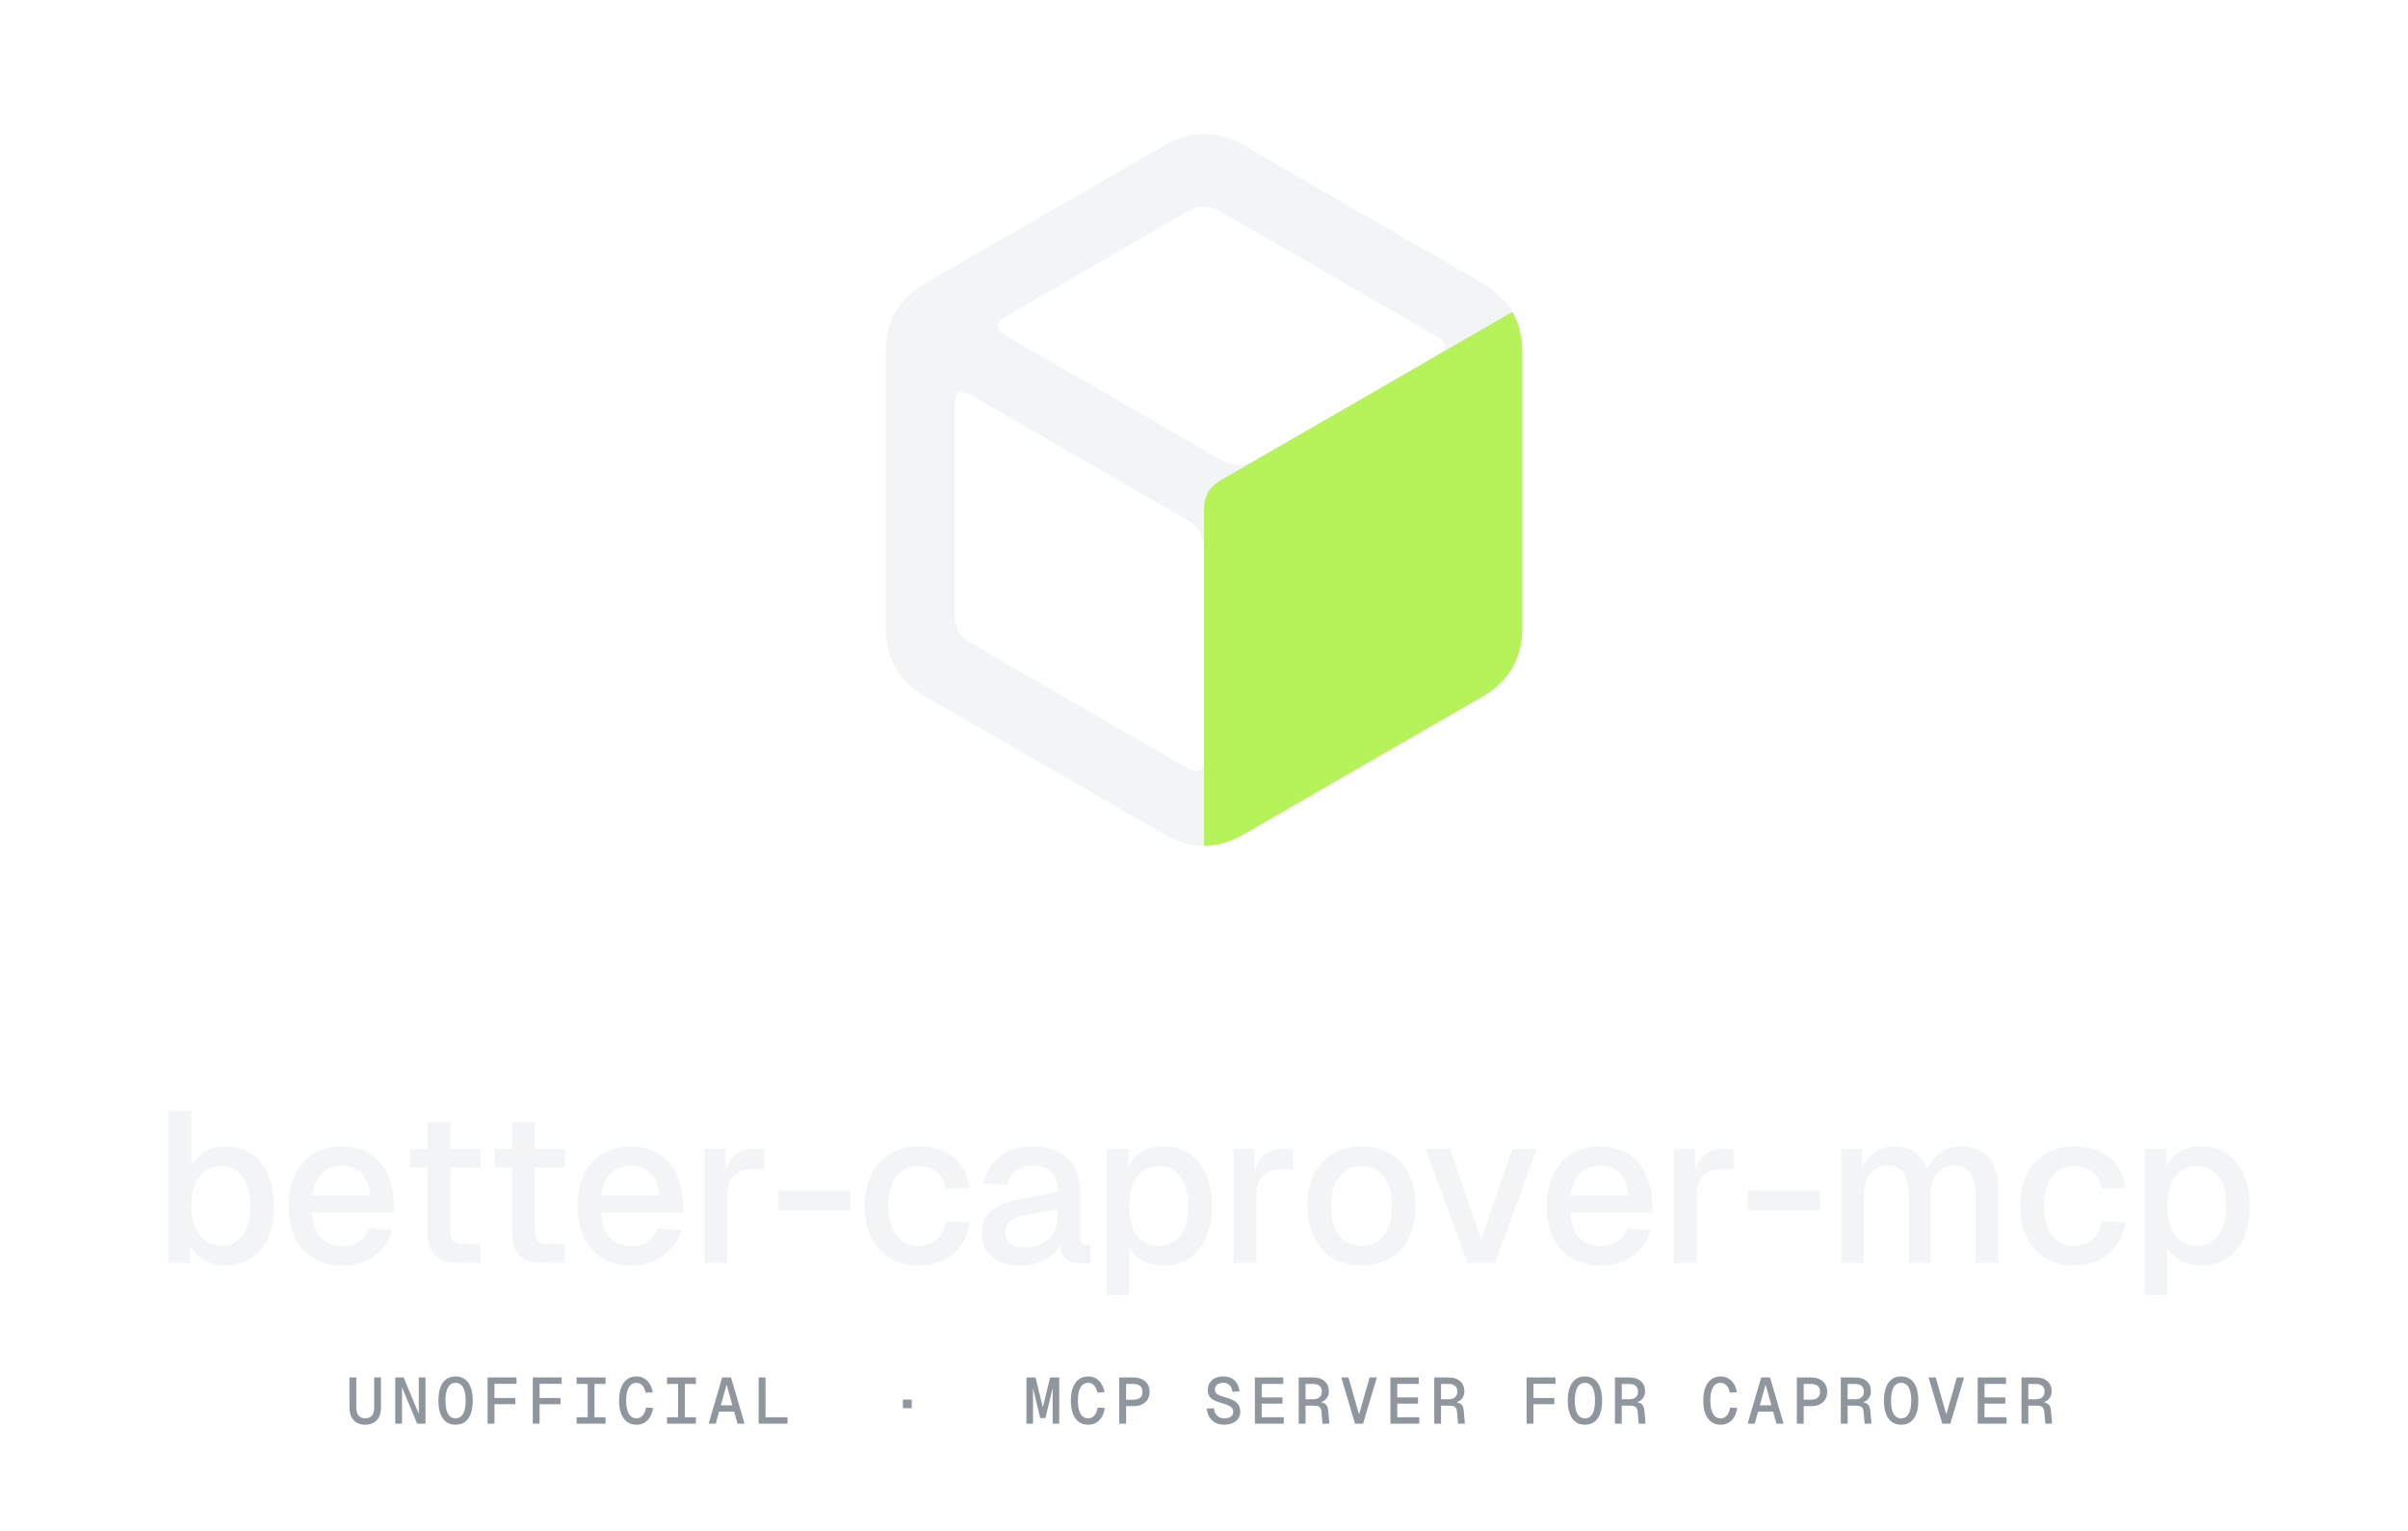
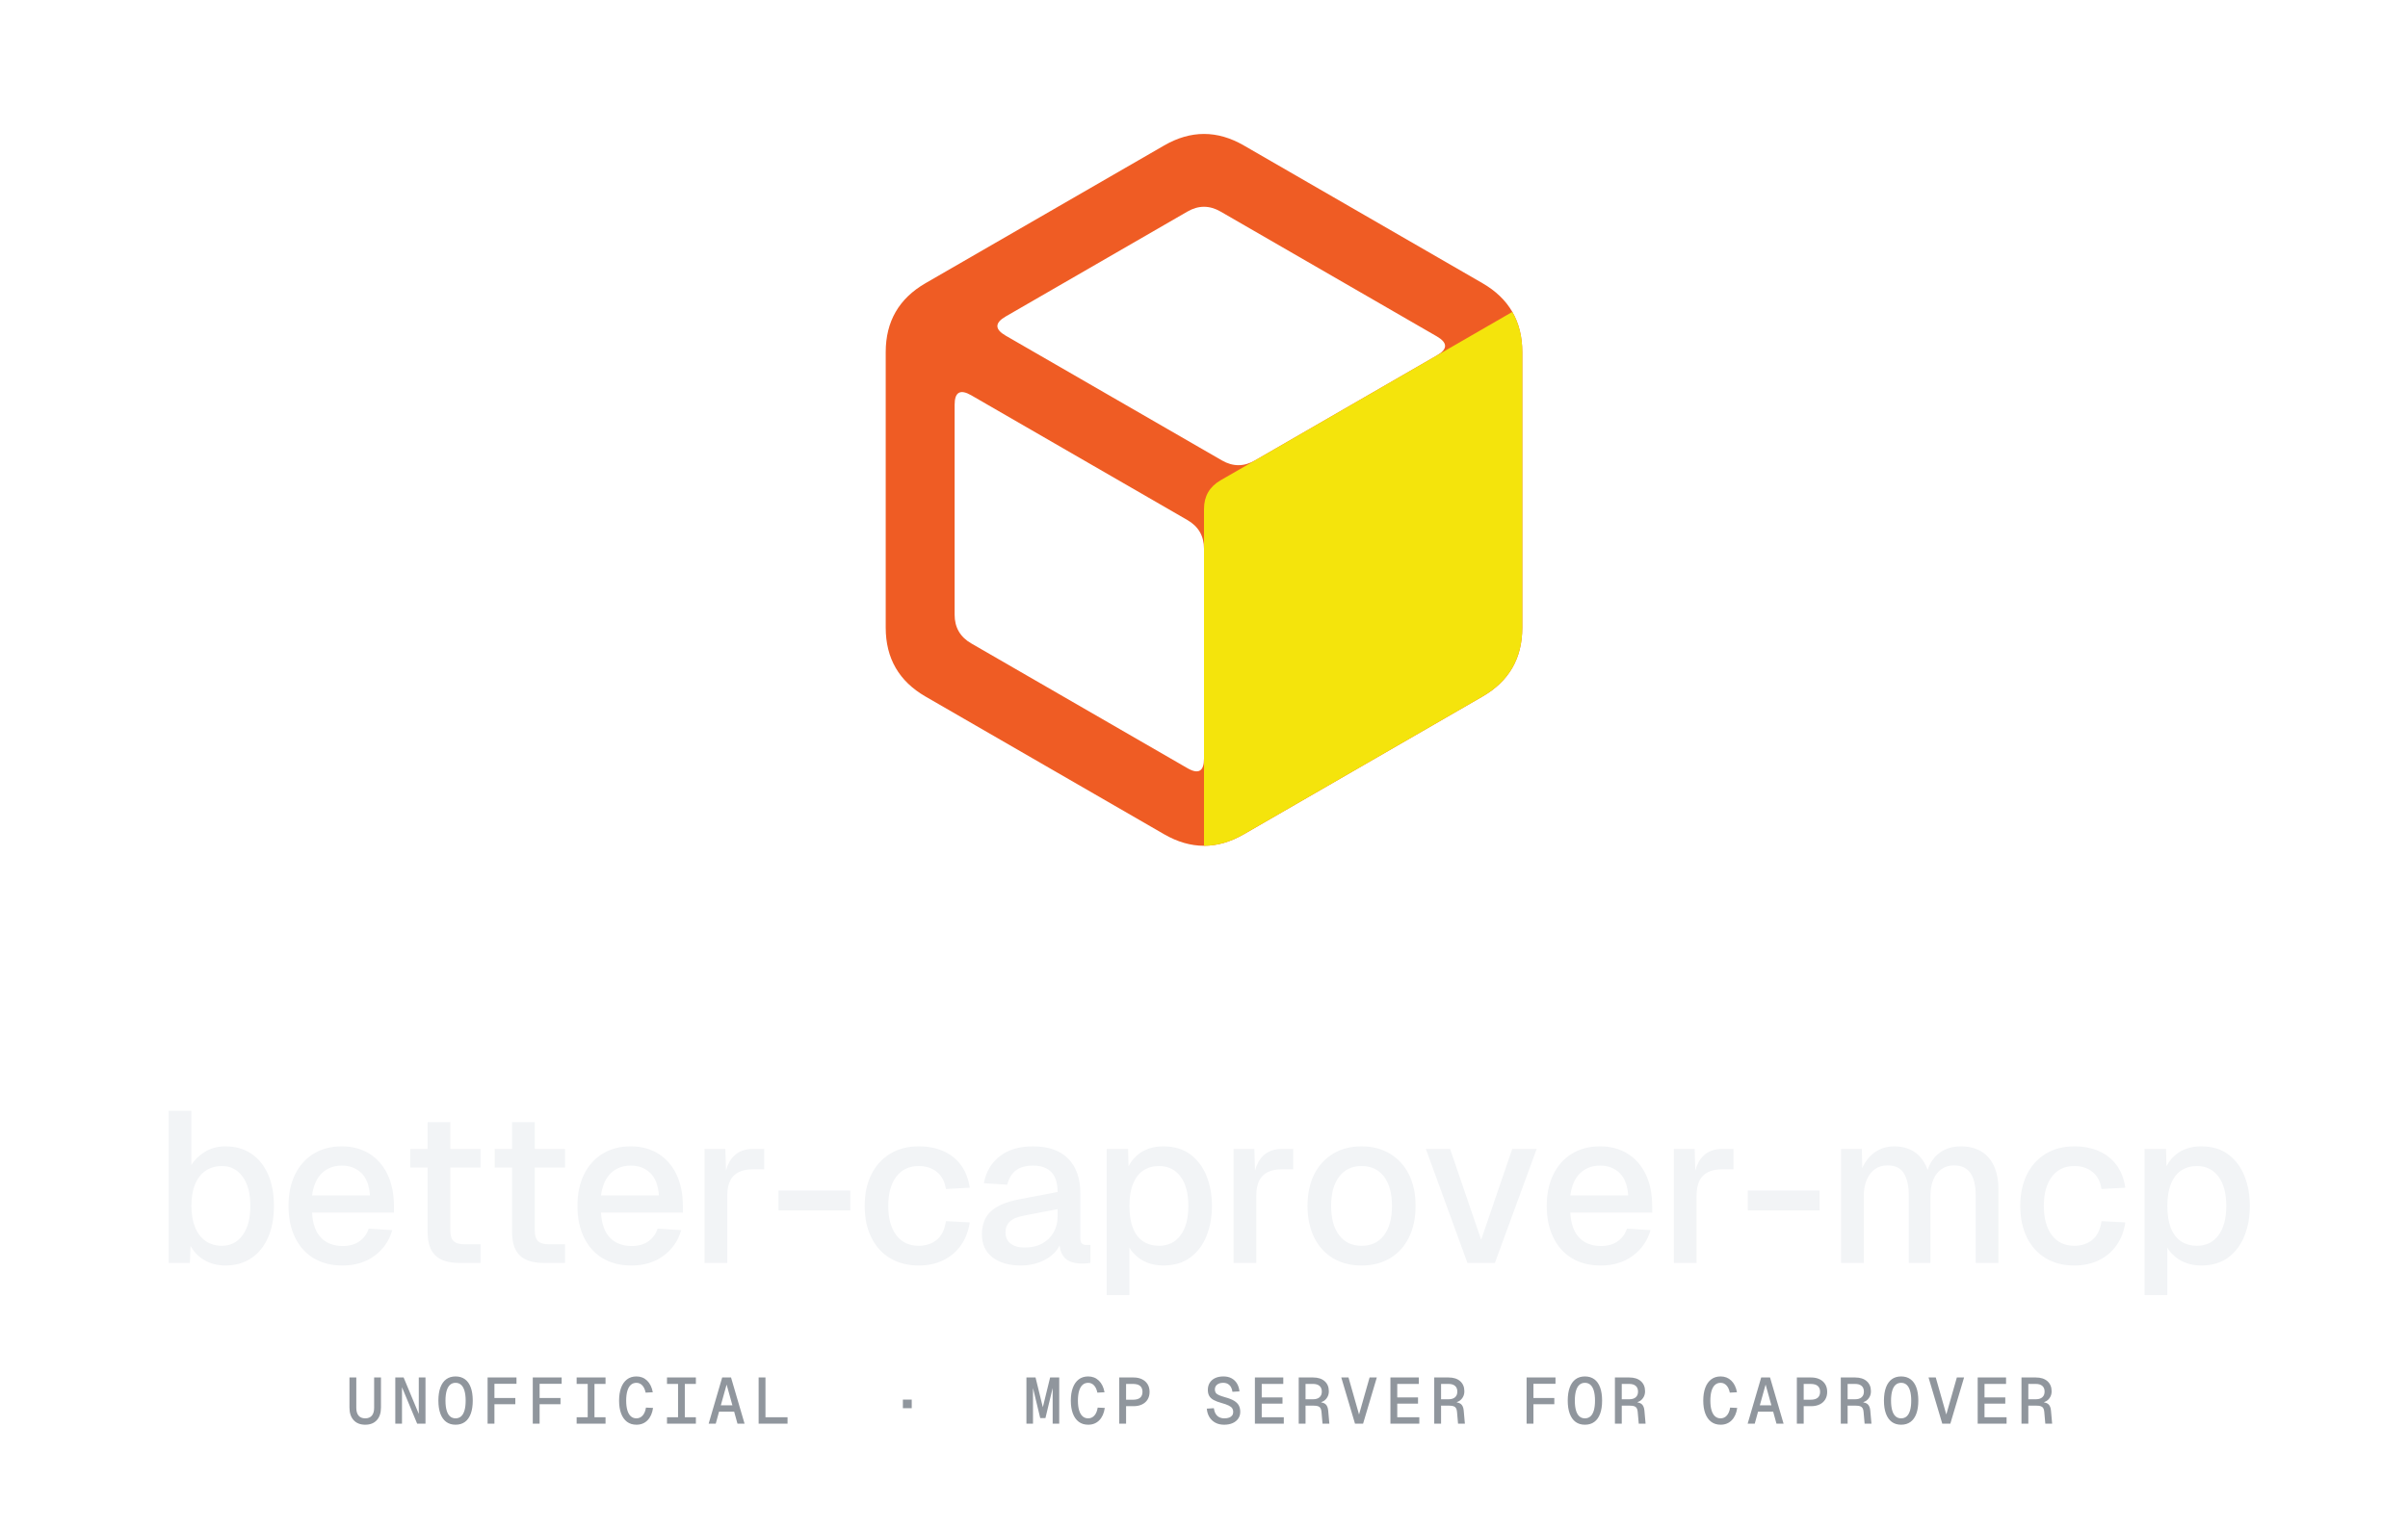
<svg xmlns="http://www.w3.org/2000/svg" viewBox="0 0 629 400" role="img" aria-label="better-caprover-mcp">
  <g id="icone" transform="translate(186.5 0)">
-     <path d="M117.61 38Q128 32 138.39 38L200.75 74Q211.14 80 211.14 92V164Q211.14 176 200.75 182L138.39 218Q128 224 117.61 218L55.25 182Q44.86 176 44.86 164V92Q44.86 80 55.25 74ZM62.86 105.78V160.61Q62.86 165.61 67.19 168.11L123.67 200.72Q125.83 201.97 126.92 201.34Q128 200.72 128 198.22V143.39Q128 138.39 123.67 135.89L67.19 103.28Q65.03 102.03 63.94 102.66Q62.86 103.28 62.86 105.78ZM76.19 87.7 132.67 120.3Q137 122.8 141.33 120.3L188.81 92.89Q190.97 91.64 190.97 90.39Q190.97 89.14 188.81 87.89L132.33 55.28Q128 52.78 123.67 55.28L76.19 82.7Q74.03 83.95 74.03 85.2Q74.03 86.45 76.19 87.7Z" fill="#F2F4F6" fill-rule="evenodd" />
-     <path d="M128 133Q128 128 132.33 125.5L208.54 81.5Q211.14 86 211.14 92V164Q211.14 176 200.75 182L138.39 218L138.38 218.01Q133.19 221 128 221Z" fill="#B6F259" />
+     <path d="M117.61 38Q128 32 138.39 38L200.75 74Q211.14 80 211.14 92V164Q211.14 176 200.75 182L138.39 218Q128 224 117.61 218L55.25 182Q44.86 176 44.86 164V92Q44.86 80 55.25 74ZM62.86 105.78V160.61Q62.86 165.61 67.19 168.11L123.67 200.72Q125.83 201.97 126.92 201.34Q128 200.72 128 198.22V143.39Q128 138.39 123.67 135.89L67.19 103.28Q65.03 102.03 63.94 102.66Q62.86 103.28 62.86 105.78ZM76.19 87.7 132.67 120.3Q137 122.8 141.33 120.3L188.81 92.89Q190.97 91.64 190.97 90.39Q190.97 89.14 188.81 87.89L132.33 55.28Q128 52.78 123.67 55.28L76.19 82.7Q74.03 83.95 74.03 85.2Q74.03 86.45 76.19 87.7Z" fill="#EF5C24" fill-rule="evenodd" />
+     <path d="M128 133Q128 128 132.33 125.5L208.54 81.5Q211.14 86 211.14 92V164Q211.14 176 200.75 182L138.39 218L138.38 218.01Q133.19 221 128 221Z" fill="#F4E40C" />
  </g>
  <g id="palavra">
    <path d="M58.898 330.672Q55.818 330.672 53.438 329.3Q51.058 327.928 49.77 325.52L49.602 330.0H44.058V290.24H49.994V304.408Q51.17 302.448 53.494 300.992Q55.818 299.536 58.898 299.536Q62.762 299.536 65.618 301.44Q68.474 303.344 70.014 306.844Q71.554 310.344 71.554 315.104Q71.554 319.864 70.014 323.364Q68.474 326.864 65.618 328.768Q62.762 330.672 58.898 330.672ZM57.946 325.52Q61.362 325.52 63.378 322.748Q65.394 319.976 65.394 315.104Q65.394 310.232 63.378 307.46Q61.362 304.688 58.002 304.688Q55.482 304.688 53.69 305.92Q51.898 307.152 50.946 309.476Q49.994 311.8 49.994 315.104Q49.994 318.296 50.946 320.648Q51.898 323.0 53.69 324.26Q55.482 325.52 57.946 325.52ZM89.47 330.672Q85.102 330.672 81.938 328.768Q78.774 326.864 77.066 323.336Q75.358 319.808 75.358 315.104Q75.358 310.4 77.066 306.9Q78.774 303.4 81.91 301.468Q85.046 299.536 89.302 299.536Q93.334 299.536 96.414 301.412Q99.494 303.288 101.202 306.816Q102.91 310.344 102.91 315.328V316.84H81.518Q81.742 321.208 83.842 323.392Q85.942 325.576 89.526 325.576Q92.158 325.576 93.894 324.344Q95.63 323.112 96.302 321.04L102.462 321.432Q101.286 325.576 97.842 328.124Q94.398 330.672 89.47 330.672ZM81.518 312.36H96.638Q96.358 308.384 94.37 306.48Q92.382 304.576 89.302 304.576Q86.11 304.576 84.066 306.564Q82.022 308.552 81.518 312.36ZM119.986 330.0Q115.73 330.0 113.714 328.04Q111.698 326.08 111.698 321.936V305.08H107.162V300.208H111.698V293.208H117.634V300.208H125.53V305.08H117.634V321.488Q117.634 323.56 118.53 324.344Q119.426 325.128 121.274 325.128H125.53V330.0ZM142.046 330.0Q137.79 330.0 135.774 328.04Q133.758 326.08 133.758 321.936V305.08H129.222V300.208H133.758V293.208H139.694V300.208H147.59V305.08H139.694V321.488Q139.694 323.56 140.59 324.344Q141.486 325.128 143.334 325.128H147.59V330.0ZM164.946 330.672Q160.578 330.672 157.414 328.768Q154.25 326.864 152.542 323.336Q150.834 319.808 150.834 315.104Q150.834 310.4 152.542 306.9Q154.25 303.4 157.386 301.468Q160.522 299.536 164.778 299.536Q168.81 299.536 171.89 301.412Q174.97 303.288 176.678 306.816Q178.386 310.344 178.386 315.328V316.84H156.994Q157.218 321.208 159.318 323.392Q161.418 325.576 165.002 325.576Q167.634 325.576 169.37 324.344Q171.106 323.112 171.778 321.04L177.938 321.432Q176.762 325.576 173.318 328.124Q169.874 330.672 164.946 330.672ZM156.994 312.36H172.114Q171.834 308.384 169.846 306.48Q167.858 304.576 164.778 304.576Q161.586 304.576 159.542 306.564Q157.498 308.552 156.994 312.36ZM184.038 330.0V300.208H189.47L189.638 305.864Q190.31 303.4 191.71 302.056Q193.558 300.208 196.75 300.208H199.606V305.528H196.75Q194.51 305.528 192.998 306.256Q191.486 306.984 190.73 308.496Q189.974 310.008 189.974 312.416V330.0ZM203.354 316.28V311.072H222.114V316.28ZM239.974 330.672Q235.718 330.672 232.526 328.768Q229.334 326.864 227.598 323.336Q225.862 319.808 225.862 315.104Q225.862 310.4 227.598 306.9Q229.334 303.4 232.526 301.468Q235.718 299.536 239.974 299.536Q243.614 299.536 246.442 300.796Q249.27 302.056 251.034 304.464Q252.798 306.872 253.302 310.344L247.086 310.68Q246.638 307.768 244.734 306.228Q242.83 304.688 239.974 304.688Q236.222 304.688 234.122 307.46Q232.022 310.232 232.022 315.104Q232.022 319.976 234.122 322.748Q236.222 325.52 239.974 325.52Q242.83 325.52 244.734 323.924Q246.638 322.328 247.086 319.08L253.302 319.416Q252.798 322.832 251.034 325.352Q249.27 327.872 246.442 329.272Q243.614 330.672 239.974 330.672ZM266.682 330.672Q262.034 330.672 259.262 328.544Q256.49 326.416 256.49 322.552Q256.49 318.688 258.814 316.532Q261.138 314.376 266.01 313.424L276.258 311.464Q276.258 307.992 274.634 306.284Q273.01 304.576 269.818 304.576Q266.962 304.576 265.338 305.836Q263.714 307.096 263.098 309.56L256.994 309.168Q257.834 304.688 261.166 302.112Q264.498 299.536 269.818 299.536Q275.866 299.536 279.03 302.756Q282.194 305.976 282.194 311.8V323.392Q282.194 324.456 282.558 324.876Q282.922 325.296 283.762 325.296H284.826V330.0Q284.546 330.056 283.93 330.112Q283.314 330.168 282.642 330.168Q280.738 330.168 279.366 329.552Q277.994 328.936 277.322 327.48Q276.93 326.64 276.762 325.408Q276.258 326.528 275.362 327.424Q273.85 328.936 271.582 329.804Q269.314 330.672 266.682 330.672ZM267.634 325.968Q270.322 325.968 272.226 324.932Q274.13 323.896 275.194 322.048Q276.258 320.2 276.258 317.848V315.944L267.522 317.624Q264.834 318.128 263.742 319.22Q262.65 320.312 262.65 321.992Q262.65 323.896 263.966 324.932Q265.282 325.968 267.634 325.968ZM289.078 338.4V300.208H294.678L294.79 304.744Q295.91 302.56 297.87 301.216Q300.446 299.536 303.806 299.536Q308.174 299.536 311.002 301.692Q313.83 303.848 315.202 307.376Q316.574 310.904 316.574 315.104Q316.574 319.304 315.202 322.832Q313.83 326.36 311.002 328.516Q308.174 330.672 303.806 330.672Q301.566 330.672 299.606 329.888Q297.646 329.104 296.302 327.648Q295.518 326.92 295.014 325.968V338.4ZM302.742 325.52Q306.326 325.52 308.37 322.776Q310.414 320.032 310.414 315.104Q310.414 310.176 308.37 307.432Q306.326 304.688 302.742 304.688Q300.39 304.688 298.654 305.836Q296.918 306.984 295.966 309.336Q295.014 311.688 295.014 315.104Q295.014 318.52 295.938 320.872Q296.862 323.224 298.626 324.372Q300.39 325.52 302.742 325.52ZM322.226 330.0V300.208H327.658L327.826 305.864Q328.498 303.4 329.898 302.056Q331.746 300.208 334.938 300.208H337.794V305.528H334.938Q332.698 305.528 331.186 306.256Q329.674 306.984 328.918 308.496Q328.162 310.008 328.162 312.416V330.0ZM355.654 330.672Q351.398 330.672 348.206 328.768Q345.014 326.864 343.278 323.336Q341.542 319.808 341.542 315.104Q341.542 310.344 343.278 306.872Q345.014 303.4 348.206 301.468Q351.398 299.536 355.654 299.536Q359.91 299.536 363.102 301.468Q366.294 303.4 368.03 306.872Q369.766 310.344 369.766 315.104Q369.766 319.808 368.03 323.336Q366.294 326.864 363.102 328.768Q359.91 330.672 355.654 330.672ZM355.654 325.52Q359.462 325.52 361.534 322.748Q363.606 319.976 363.606 315.104Q363.606 310.232 361.534 307.46Q359.462 304.688 355.654 304.688Q351.902 304.688 349.802 307.46Q347.702 310.232 347.702 315.104Q347.702 319.976 349.802 322.748Q351.902 325.52 355.654 325.52ZM383.314 330.0 372.45 300.208H378.778L386.898 323.952L395.018 300.208H401.402L390.482 330.0ZM418.142 330.672Q413.774 330.672 410.61 328.768Q407.446 326.864 405.738 323.336Q404.03 319.808 404.03 315.104Q404.03 310.4 405.738 306.9Q407.446 303.4 410.582 301.468Q413.718 299.536 417.974 299.536Q422.006 299.536 425.086 301.412Q428.166 303.288 429.874 306.816Q431.582 310.344 431.582 315.328V316.84H410.19Q410.414 321.208 412.514 323.392Q414.614 325.576 418.198 325.576Q420.83 325.576 422.566 324.344Q424.302 323.112 424.974 321.04L431.134 321.432Q429.958 325.576 426.514 328.124Q423.07 330.672 418.142 330.672ZM410.19 312.36H425.31Q425.03 308.384 423.042 306.48Q421.054 304.576 417.974 304.576Q414.782 304.576 412.738 306.564Q410.694 308.552 410.19 312.36ZM437.234 330.0V300.208H442.666L442.834 305.864Q443.506 303.4 444.906 302.056Q446.754 300.208 449.946 300.208H452.802V305.528H449.946Q447.706 305.528 446.194 306.256Q444.682 306.984 443.926 308.496Q443.17 310.008 443.17 312.416V330.0ZM456.55 316.28V311.072H475.31V316.28ZM480.906 330.0V300.208H486.338L486.45 305.248Q486.898 304.128 487.626 303.176Q488.858 301.44 490.706 300.488Q492.554 299.536 494.738 299.536Q498.546 299.536 500.954 301.664Q502.69 303.288 503.53 305.696Q503.978 304.296 504.762 303.176Q505.938 301.44 507.842 300.488Q509.746 299.536 512.154 299.536Q515.29 299.536 517.502 300.852Q519.714 302.168 520.862 304.688Q522.01 307.208 522.01 310.848V330.0H516.074V312.304Q516.074 308.44 514.674 306.48Q513.274 304.52 510.418 304.52Q508.57 304.52 507.17 305.472Q505.77 306.424 505.014 308.216Q504.258 310.008 504.258 312.528V330.0H498.602V312.528Q498.602 308.72 497.342 306.62Q496.082 304.52 493.058 304.52Q491.154 304.52 489.782 305.472Q488.41 306.424 487.626 308.244Q486.842 310.064 486.842 312.528V330.0ZM541.83 330.672Q537.574 330.672 534.382 328.768Q531.19 326.864 529.454 323.336Q527.718 319.808 527.718 315.104Q527.718 310.4 529.454 306.9Q531.19 303.4 534.382 301.468Q537.574 299.536 541.83 299.536Q545.47 299.536 548.298 300.796Q551.126 302.056 552.89 304.464Q554.654 306.872 555.158 310.344L548.942 310.68Q548.494 307.768 546.59 306.228Q544.686 304.688 541.83 304.688Q538.078 304.688 535.978 307.46Q533.878 310.232 533.878 315.104Q533.878 319.976 535.978 322.748Q538.078 325.52 541.83 325.52Q544.686 325.52 546.59 323.924Q548.494 322.328 548.942 319.08L555.158 319.416Q554.654 322.832 552.89 325.352Q551.126 327.872 548.298 329.272Q545.47 330.672 541.83 330.672ZM560.194 338.4V300.208H565.794L565.906 304.744Q567.026 302.56 568.986 301.216Q571.562 299.536 574.922 299.536Q579.29 299.536 582.118 301.692Q584.946 303.848 586.318 307.376Q587.69 310.904 587.69 315.104Q587.69 319.304 586.318 322.832Q584.946 326.36 582.118 328.516Q579.29 330.672 574.922 330.672Q572.682 330.672 570.722 329.888Q568.762 329.104 567.418 327.648Q566.634 326.92 566.13 325.968V338.4ZM573.858 325.52Q577.442 325.52 579.486 322.776Q581.53 320.032 581.53 315.104Q581.53 310.176 579.486 307.432Q577.442 304.688 573.858 304.688Q571.506 304.688 569.77 305.836Q568.034 306.984 567.082 309.336Q566.13 311.688 566.13 315.104Q566.13 318.52 567.054 320.872Q567.978 323.224 569.742 324.372Q571.506 325.52 573.858 325.52Z" fill="#F2F4F6" />
  </g>
  <g id="slogan">
    <path d="M95.4 372.272Q93.462 372.272 92.374 371.082Q91.286 369.892 91.286 367.801V359.93H93.071V367.869Q93.071 369.195 93.666 369.9Q94.261 370.606 95.4 370.606Q96.539 370.606 97.134 369.9Q97.729 369.195 97.729 367.869V359.93H99.514V367.801Q99.514 369.892 98.426 371.082Q97.338 372.272 95.4 372.272ZM103.256 372.0V359.93H105.432L109.393 369.45V359.93H111.144V372.0H108.968L105.007 362.48V372.0ZM119 372.272Q117.555 372.272 116.56 371.541Q115.566 370.81 115.039 369.399Q114.512 367.988 114.512 365.982Q114.512 363.942 115.039 362.531Q115.566 361.12 116.56 360.389Q117.555 359.658 119 359.658Q120.445 359.658 121.448 360.389Q122.451 361.12 122.969 362.531Q123.488 363.942 123.488 365.982Q123.488 367.988 122.969 369.399Q122.451 370.81 121.448 371.541Q120.445 372.272 119 372.272ZM119 370.606Q119.85 370.606 120.436 370.096Q121.023 369.586 121.329 368.549Q121.635 367.512 121.635 365.982Q121.635 364.452 121.329 363.406Q121.023 362.361 120.436 361.842Q119.85 361.324 119 361.324Q118.15 361.324 117.563 361.842Q116.977 362.361 116.671 363.406Q116.365 364.452 116.365 365.982Q116.365 367.512 116.671 368.549Q116.977 369.586 117.563 370.096Q118.15 370.606 119 370.606ZM127.366 372.0V359.93H134.914V361.579H129.151V365.285H134.608V366.917H129.151V372.0ZM139.166 372.0V359.93H146.714V361.579H140.951V365.285H146.408V366.917H140.951V372.0ZM150.626 372.0V370.317H153.516V361.613H150.626V359.93H158.174V361.613H155.284V370.317H158.174V372.0ZM166.251 372.272Q164.789 372.272 163.777 371.507Q162.766 370.742 162.239 369.331Q161.712 367.92 161.712 365.982Q161.712 364.027 162.239 362.616Q162.766 361.205 163.777 360.432Q164.789 359.658 166.251 359.658Q167.9 359.658 169.03 360.746Q170.161 361.834 170.518 363.789L168.648 363.891Q168.393 362.633 167.755 361.978Q167.118 361.324 166.251 361.324Q165.367 361.324 164.772 361.868Q164.177 362.412 163.871 363.449Q163.565 364.486 163.565 365.982Q163.565 367.461 163.871 368.49Q164.177 369.518 164.772 370.062Q165.367 370.606 166.251 370.606Q167.186 370.606 167.849 369.892Q168.512 369.178 168.733 367.801L170.586 367.886Q170.28 369.96 169.141 371.116Q168.002 372.272 166.251 372.272ZM174.226 372.0V370.317H177.116V361.613H174.226V359.93H181.774V361.613H178.884V370.317H181.774V372.0ZM185.108 372.0 188.644 359.93H190.956L194.492 372.0H192.639L191.772 368.855H187.828L186.961 372.0ZM191.313 367.206 189.8 361.783 188.287 367.206ZM198.166 372.0V359.93H199.951V370.317H205.714V372.0ZM235.844 367.954V365.71H238.156V367.954ZM271.72 370.538 269.833 362.684V372.0H268.116V359.93H270.496L272.4 367.699L274.304 359.93H276.684V372.0H274.967V362.684L273.08 370.538ZM284.251 372.272Q282.789 372.272 281.777 371.507Q280.766 370.742 280.239 369.331Q279.712 367.92 279.712 365.982Q279.712 364.027 280.239 362.616Q280.766 361.205 281.777 360.432Q282.789 359.658 284.251 359.658Q285.9 359.658 287.03 360.746Q288.161 361.834 288.518 363.789L286.648 363.891Q286.393 362.633 285.755 361.978Q285.118 361.324 284.251 361.324Q283.367 361.324 282.772 361.868Q282.177 362.412 281.871 363.449Q281.565 364.486 281.565 365.982Q281.565 367.461 281.871 368.49Q282.177 369.518 282.772 370.062Q283.367 370.606 284.251 370.606Q285.186 370.606 285.849 369.892Q286.512 369.178 286.733 367.801L288.586 367.886Q288.28 369.96 287.141 371.116Q286.002 372.272 284.251 372.272ZM292.362 372.0V359.93H296.102Q297.36 359.93 298.303 360.389Q299.247 360.848 299.765 361.69Q300.284 362.531 300.284 363.687Q300.284 364.843 299.765 365.685Q299.247 366.526 298.303 366.976Q297.36 367.427 296.102 367.427H294.147V372.0ZM294.147 365.744H295.915Q297.207 365.744 297.819 365.217Q298.431 364.69 298.431 363.687Q298.431 362.667 297.819 362.14Q297.207 361.613 295.915 361.613H294.147ZM319.753 372.272Q318.444 372.272 317.466 371.745Q316.489 371.218 315.911 370.274Q315.333 369.331 315.231 368.073L317.067 367.954Q317.186 368.821 317.543 369.416Q317.9 370.011 318.478 370.308Q319.056 370.606 319.821 370.606Q320.569 370.606 321.079 370.41Q321.589 370.215 321.861 369.841Q322.133 369.467 322.133 368.923Q322.133 368.379 321.878 367.988Q321.623 367.597 320.96 367.265Q320.297 366.934 319.022 366.577Q317.781 366.237 316.999 365.803Q316.217 365.37 315.86 364.733Q315.503 364.095 315.503 363.16Q315.503 362.123 315.987 361.332Q316.472 360.542 317.381 360.1Q318.291 359.658 319.566 359.658Q320.824 359.658 321.716 360.151Q322.609 360.644 323.127 361.519Q323.646 362.395 323.765 363.568L321.929 363.67Q321.844 362.973 321.547 362.446Q321.249 361.919 320.739 361.621Q320.229 361.324 319.515 361.324Q318.512 361.324 317.925 361.8Q317.339 362.276 317.339 363.075Q317.339 363.585 317.577 363.933Q317.815 364.282 318.41 364.546Q319.005 364.809 320.076 365.115Q321.521 365.506 322.371 366.024Q323.221 366.543 323.595 367.24Q323.969 367.937 323.969 368.923Q323.969 369.909 323.442 370.674Q322.915 371.439 321.971 371.856Q321.028 372.272 319.753 372.272ZM327.796 372.0V359.93H335.208V361.613H329.581V365.132H335.004V366.764H329.581V370.317H335.344V372.0ZM339.239 372.0V359.93H342.996Q344.917 359.93 346.014 360.899Q347.11 361.868 347.11 363.534Q347.11 364.401 346.728 365.064Q346.345 365.727 345.733 366.101Q345.41 366.288 345.07 366.407Q345.784 366.543 346.226 366.883Q346.838 367.41 346.94 368.566L347.246 372.0H345.461L345.189 368.906Q345.138 368.311 344.934 367.954Q344.73 367.597 344.305 367.444Q343.88 367.291 343.132 367.291H341.024V372.0ZM341.024 365.625H342.962Q344.084 365.625 344.679 365.098Q345.274 364.571 345.274 363.619Q345.274 362.65 344.679 362.131Q344.084 361.613 342.962 361.613H341.024ZM353.946 372.0 350.359 359.93H352.246L355 369.603L357.754 359.93H359.641L356.054 372.0ZM363.196 372.0V359.93H370.608V361.613H364.981V365.132H370.404V366.764H364.981V370.317H370.744V372.0ZM374.639 372.0V359.93H378.396Q380.317 359.93 381.414 360.899Q382.51 361.868 382.51 363.534Q382.51 364.401 382.128 365.064Q381.745 365.727 381.133 366.101Q380.81 366.288 380.47 366.407Q381.184 366.543 381.626 366.883Q382.238 367.41 382.34 368.566L382.646 372.0H380.861L380.589 368.906Q380.538 368.311 380.334 367.954Q380.13 367.597 379.705 367.444Q379.28 367.291 378.532 367.291H376.424V372.0ZM376.424 365.625H378.362Q379.484 365.625 380.079 365.098Q380.674 364.571 380.674 363.619Q380.674 362.65 380.079 362.131Q379.484 361.613 378.362 361.613H376.424ZM398.766 372.0V359.93H406.314V361.579H400.551V365.285H406.008V366.917H400.551V372.0ZM414 372.272Q412.555 372.272 411.561 371.541Q410.566 370.81 410.039 369.399Q409.512 367.988 409.512 365.982Q409.512 363.942 410.039 362.531Q410.566 361.12 411.561 360.389Q412.555 359.658 414 359.658Q415.445 359.658 416.448 360.389Q417.451 361.12 417.97 362.531Q418.488 363.942 418.488 365.982Q418.488 367.988 417.97 369.399Q417.451 370.81 416.448 371.541Q415.445 372.272 414 372.272ZM414 370.606Q414.85 370.606 415.437 370.096Q416.023 369.586 416.329 368.549Q416.635 367.512 416.635 365.982Q416.635 364.452 416.329 363.406Q416.023 362.361 415.437 361.842Q414.85 361.324 414 361.324Q413.15 361.324 412.564 361.842Q411.977 362.361 411.671 363.406Q411.365 364.452 411.365 365.982Q411.365 367.512 411.671 368.549Q411.977 369.586 412.564 370.096Q413.15 370.606 414 370.606ZM421.839 372.0V359.93H425.596Q427.517 359.93 428.614 360.899Q429.71 361.868 429.71 363.534Q429.71 364.401 429.328 365.064Q428.945 365.727 428.333 366.101Q428.01 366.288 427.67 366.407Q428.384 366.543 428.826 366.883Q429.438 367.41 429.54 368.566L429.846 372.0H428.061L427.789 368.906Q427.738 368.311 427.534 367.954Q427.33 367.597 426.905 367.444Q426.48 367.291 425.732 367.291H423.624V372.0ZM423.624 365.625H425.562Q426.684 365.625 427.279 365.098Q427.874 364.571 427.874 363.619Q427.874 362.65 427.279 362.131Q426.684 361.613 425.562 361.613H423.624ZM449.451 372.272Q447.989 372.272 446.978 371.507Q445.966 370.742 445.439 369.331Q444.912 367.92 444.912 365.982Q444.912 364.027 445.439 362.616Q445.966 361.205 446.978 360.432Q447.989 359.658 449.451 359.658Q451.1 359.658 452.231 360.746Q453.361 361.834 453.718 363.789L451.848 363.891Q451.593 362.633 450.956 361.978Q450.318 361.324 449.451 361.324Q448.567 361.324 447.972 361.868Q447.377 362.412 447.071 363.449Q446.765 364.486 446.765 365.982Q446.765 367.461 447.071 368.49Q447.377 369.518 447.972 370.062Q448.567 370.606 449.451 370.606Q450.386 370.606 451.049 369.892Q451.712 369.178 451.933 367.801L453.786 367.886Q453.48 369.96 452.341 371.116Q451.202 372.272 449.451 372.272ZM456.508 372.0 460.044 359.93H462.356L465.892 372.0H464.039L463.172 368.855H459.228L458.361 372.0ZM462.713 367.206 461.2 361.783 459.687 367.206ZM469.362 372.0V359.93H473.102Q474.36 359.93 475.304 360.389Q476.247 360.848 476.766 361.69Q477.284 362.531 477.284 363.687Q477.284 364.843 476.766 365.685Q476.247 366.526 475.304 366.976Q474.36 367.427 473.102 367.427H471.147V372.0ZM471.147 365.744H472.915Q474.207 365.744 474.819 365.217Q475.431 364.69 475.431 363.687Q475.431 362.667 474.819 362.14Q474.207 361.613 472.915 361.613H471.147ZM480.839 372.0V359.93H484.596Q486.517 359.93 487.614 360.899Q488.71 361.868 488.71 363.534Q488.71 364.401 488.328 365.064Q487.945 365.727 487.333 366.101Q487.01 366.288 486.67 366.407Q487.384 366.543 487.826 366.883Q488.438 367.41 488.54 368.566L488.846 372.0H487.061L486.789 368.906Q486.738 368.311 486.534 367.954Q486.33 367.597 485.905 367.444Q485.48 367.291 484.732 367.291H482.624V372.0ZM482.624 365.625H484.562Q485.684 365.625 486.279 365.098Q486.874 364.571 486.874 363.619Q486.874 362.65 486.279 362.131Q485.684 361.613 484.562 361.613H482.624ZM496.6 372.272Q495.155 372.272 494.161 371.541Q493.166 370.81 492.639 369.399Q492.112 367.988 492.112 365.982Q492.112 363.942 492.639 362.531Q493.166 361.12 494.161 360.389Q495.155 359.658 496.6 359.658Q498.045 359.658 499.048 360.389Q500.051 361.12 500.57 362.531Q501.088 363.942 501.088 365.982Q501.088 367.988 500.57 369.399Q500.051 370.81 499.048 371.541Q498.045 372.272 496.6 372.272ZM496.6 370.606Q497.45 370.606 498.037 370.096Q498.623 369.586 498.929 368.549Q499.235 367.512 499.235 365.982Q499.235 364.452 498.929 363.406Q498.623 362.361 498.037 361.842Q497.45 361.324 496.6 361.324Q495.75 361.324 495.164 361.842Q494.577 362.361 494.271 363.406Q493.965 364.452 493.965 365.982Q493.965 367.512 494.271 368.549Q494.577 369.586 495.164 370.096Q495.75 370.606 496.6 370.606ZM507.346 372.0 503.759 359.93H505.646L508.4 369.603L511.154 359.93H513.041L509.454 372.0ZM516.596 372.0V359.93H524.008V361.613H518.381V365.132H523.804V366.764H518.381V370.317H524.144V372.0ZM528.039 372.0V359.93H531.796Q533.717 359.93 534.814 360.899Q535.91 361.868 535.91 363.534Q535.91 364.401 535.528 365.064Q535.145 365.727 534.533 366.101Q534.21 366.288 533.87 366.407Q534.584 366.543 535.026 366.883Q535.638 367.41 535.74 368.566L536.046 372.0H534.261L533.989 368.906Q533.938 368.311 533.734 367.954Q533.53 367.597 533.105 367.444Q532.68 367.291 531.932 367.291H529.824V372.0ZM529.824 365.625H531.762Q532.884 365.625 533.479 365.098Q534.074 364.571 534.074 363.619Q534.074 362.65 533.479 362.131Q532.884 361.613 531.762 361.613H529.824Z" fill="#90969D" />
  </g>
</svg>
